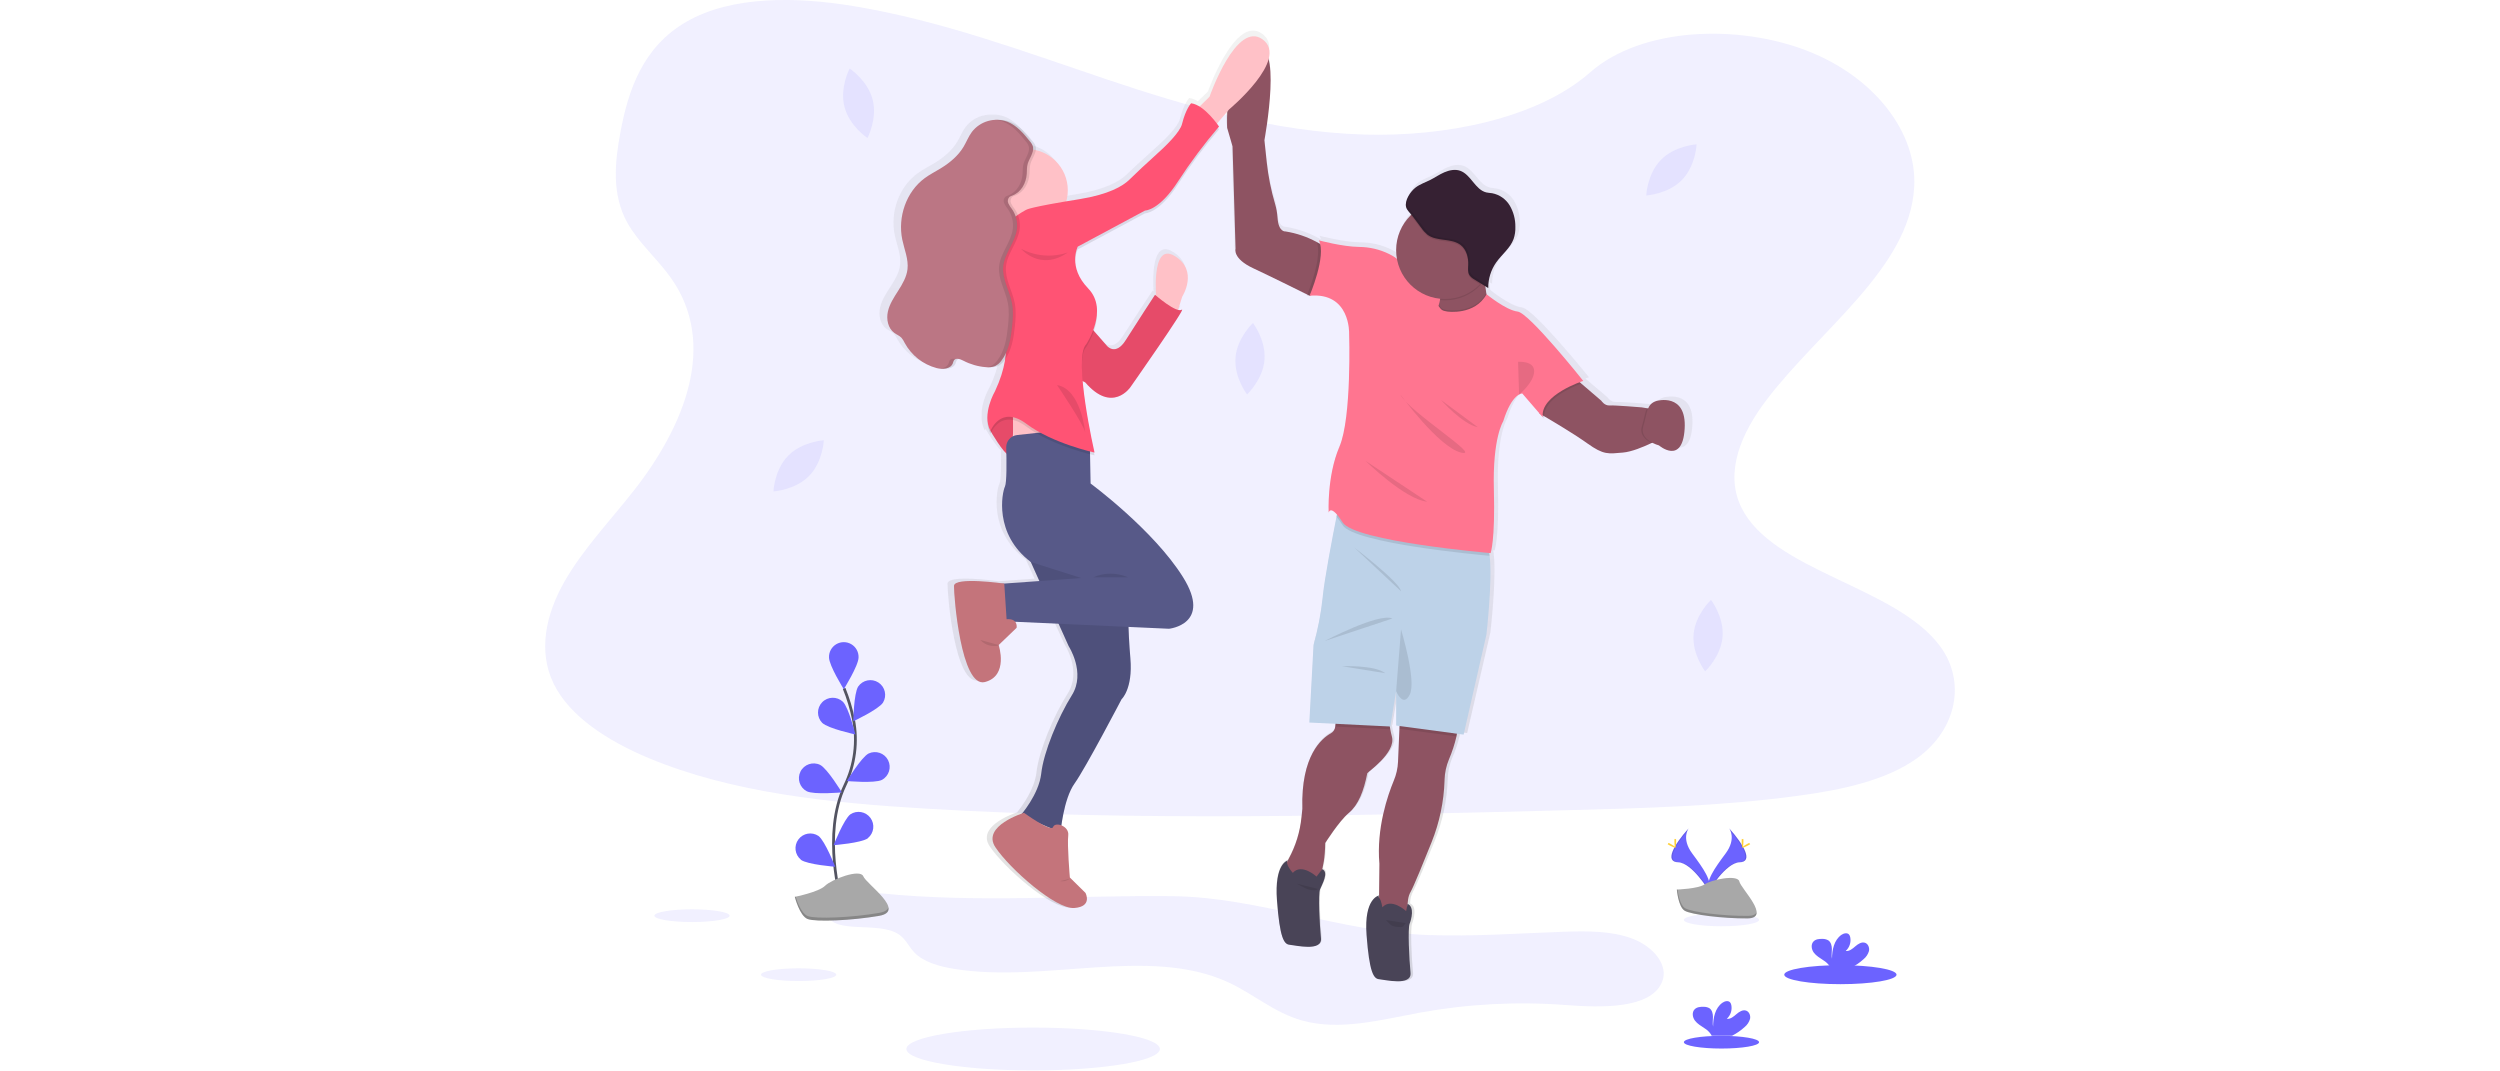
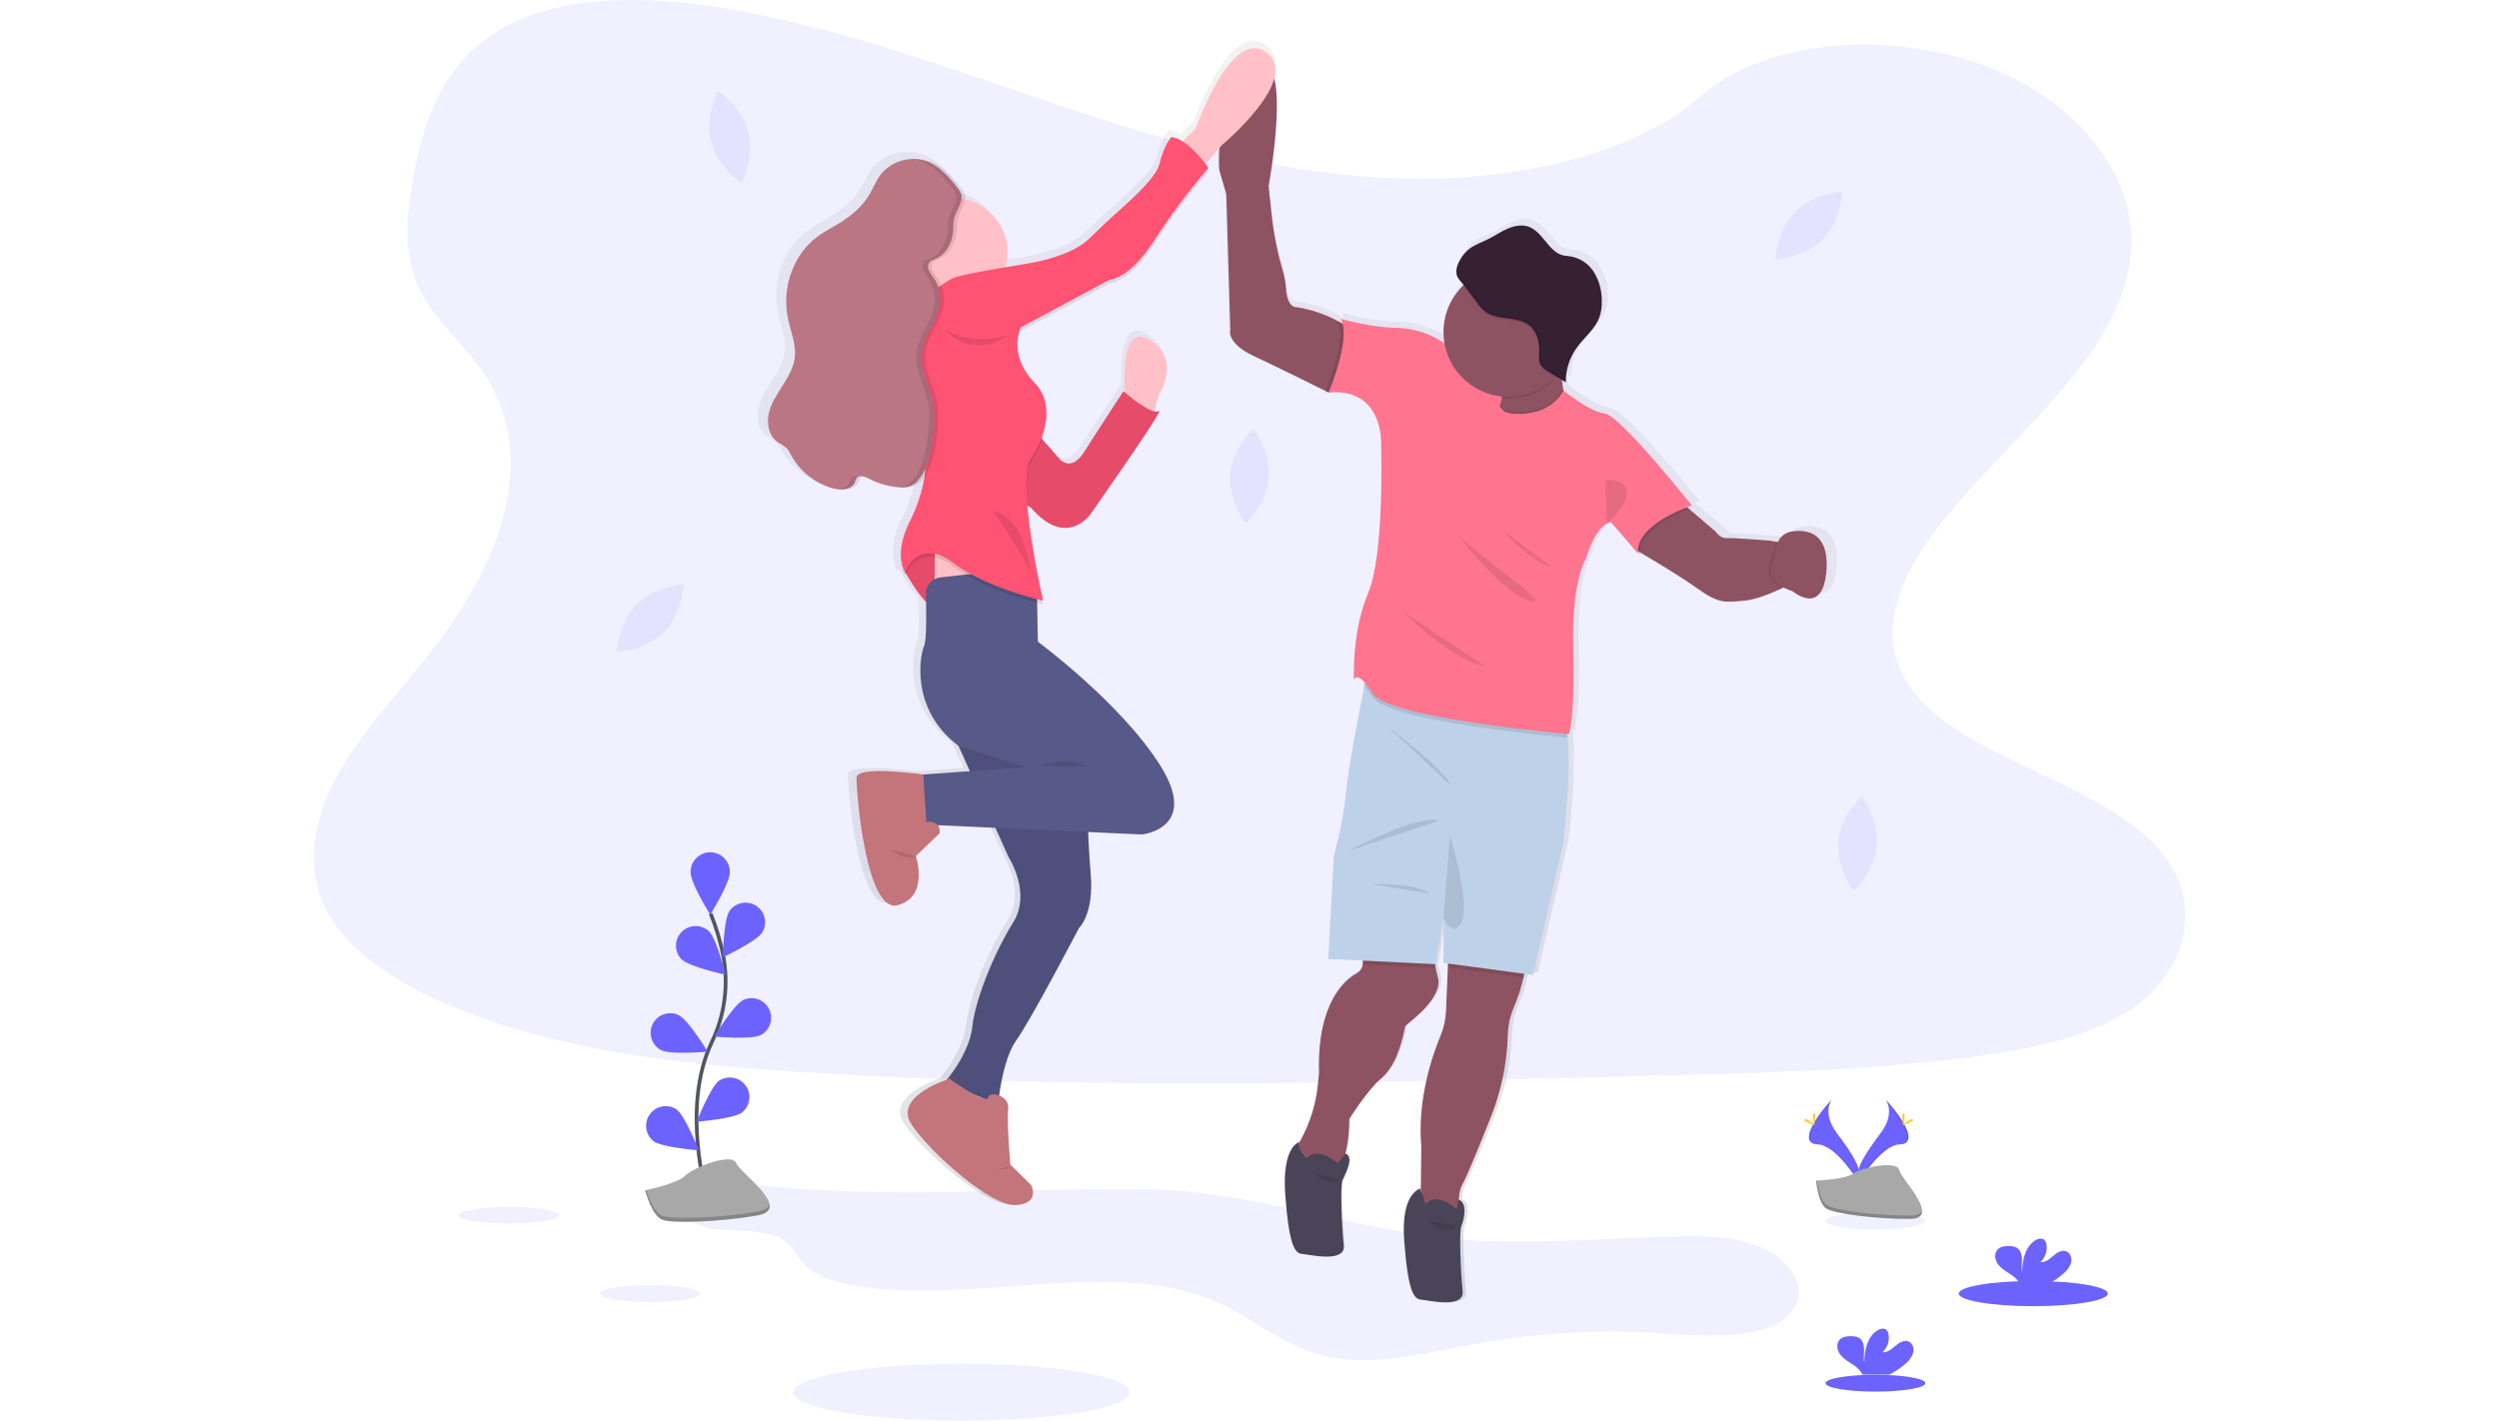
- <svg xmlns="http://www.w3.org/2000/svg" id="dcc22515-6e5c-427c-a472-433a07234f27" data-name="Layer 1" width="809.54" height="346.62" viewBox="0 0 1009.54 766.62">
+ <svg xmlns="http://www.w3.org/2000/svg" id="dcc22515-6e5c-427c-a472-433a07234f27" data-name="Layer 1" width="609.54" height="346.62" viewBox="0 0 1009.54 766.62">
  <defs>
    <linearGradient id="43242edf-68b9-436b-b935-0b4e021271d5" x1="625.8" y1="769.51" x2="625.8" y2="88.59" gradientUnits="userSpaceOnUse">
      <stop offset="0" stop-color="gray" stop-opacity="0.25" />
      <stop offset="0.54" stop-color="gray" stop-opacity="0.12" />
      <stop offset="1" stop-color="gray" stop-opacity="0.1" />
    </linearGradient>
  </defs>
  <path d="M335.05,706.45c-8.5-.86-17.38-1.78-25.43.47s-14.72,8.82-12.33,15.1c5.34,14,36.68,4.25,51.13,13.82,5.16,3.42,7.17,8.8,11.2,13,6.52,6.82,17.73,10,28.55,11.75,65,10.51,139.1-16.54,196.07,9.51,18.45,8.44,33,21.87,53.23,27.5,26.8,7.46,56.15-.51,83.88-5.62a410.28,410.28,0,0,1,104.89-5.5c25.93,2,60.42,2.67,68.72-16.16C900.3,758.21,889,744.73,874,739s-32.56-5.55-49.31-5c-32.33,1.16-64.67,3.5-97,2.36-62.52-2.22-121.58-27-182.46-27.82C474.33,707.68,406.28,713.63,335.05,706.45Z" transform="translate(-95.23 -66.69)" fill="#6c63ff" opacity="0.1" />
  <path d="M269.32,393c-10,10.11-10.61,25.61-10.61,25.61s15.49-.88,25.45-11S294.78,382,294.78,382,279.28,382.91,269.32,393Z" transform="translate(-95.23 -66.69)" fill="#6c63ff" opacity="0.1" />
  <path d="M309.57,143.24c3.53,13.75,16.48,22.3,16.48,22.3s7.23-13.73,3.7-27.48-16.48-22.29-16.48-22.29S306,129.5,309.57,143.24Z" transform="translate(-95.23 -66.69)" fill="#6c63ff" opacity="0.1" />
  <path d="M894.41,181.06c-10,10.11-10.62,25.61-10.62,25.61s15.5-.88,25.46-11,10.61-25.62,10.61-25.62S904.37,171,894.41,181.06Z" transform="translate(-95.23 -66.69)" fill="#6c63ff" opacity="0.1" />
  <path d="M589.62,322.74c-1.16,14.14,8.27,26.46,8.27,26.46s11.33-10.61,12.49-24.76S602.11,298,602.11,298,590.78,308.59,589.62,322.74Z" transform="translate(-95.23 -66.69)" fill="#6c63ff" opacity="0.1" />
  <path d="M917.68,521.05c-1.16,14.14,8.27,26.46,8.27,26.46s11.33-10.61,12.49-24.75-8.27-26.46-8.27-26.46S918.84,506.91,917.68,521.05Z" transform="translate(-95.23 -66.69)" fill="#6c63ff" opacity="0.1" />
  <path d="M681.78,163.07c-64.72-1.95-126.36-20-185.22-39.8S379.4,81.58,316.23,71.1c-40.63-6.74-87.1-7.69-119.83,11.16-31.51,18.13-41.69,49.44-47.16,78.49-4.12,21.85-6.54,44.85,4.74,65.31,7.84,14.21,21.74,26.15,31.36,39.75,33.47,47.35,9.81,105.73-26.45,152-17,21.69-36.75,42.37-49.88,65.46s-19.2,49.53-7.71,73.07c11.38,23.34,38.51,40.87,67.9,53.2,59.69,25,130,32.21,198.61,36.27,151.83,9,304.46,5.1,456.69,1.2,56.34-1.44,112.92-2.9,168.34-10.44,30.78-4.18,62.55-10.82,84.9-26.86,28.36-20.36,35.39-54.83,16.38-80.36-31.88-42.81-120-53.45-142.31-99.4-12.26-25.29.33-53.46,18.16-76.92,38.24-50.32,102.33-94.47,105.7-152,2.32-39.5-28.49-79.06-76.13-97.75-49.93-19.6-119.18-17.13-156,15.3C805.59,151.93,738.93,164.78,681.78,163.07Z" transform="translate(-95.23 -66.69)" fill="#6c63ff" opacity="0.1" />
  <path d="M896.32,351.32a9,9,0,0,0-6.14,5.41l-1-.16-3.73-.6s-19.76-1.63-23.45-1.38-6-3.39-6-3.39l-14.69-12.43-1.14-1c1.59-.6,2.58-.91,2.58-.91s-39.42-49-47.92-49.95-22.55-12.39-22.69-12.5l-.15-.78c-.31-1.65-.54-3.32-.71-5l2.09,1.28h0c0-.58,0-1.16.06-1.74h0a31.64,31.64,0,0,1,5.88-16.8c4.11-5.7,10.19-10.18,12.62-16.75a24.21,24.21,0,0,0,1.29-8.79,29.3,29.3,0,0,0-4.1-15.29,19.1,19.1,0,0,0-12.9-8.9c-1.4-.22-2.83-.25-4.21-.57-8.21-1.93-11.23-12.94-19.21-15.64-3.72-1.26-7.86-.43-11.45,1.13s-6.84,3.8-10.35,5.53-7.49,3-10.68,5.45c-.33.25-.68.55-1,.86h0l-.63.61h0a22.64,22.64,0,0,0-3.41,4.45l-.15.25c-.1.17-.19.35-.28.53s-.15.28-.21.42-.16.32-.23.48l-.21.48-.18.46c-.06.17-.13.34-.18.52s-.1.29-.14.44l-.15.53-.09.43c0,.18-.07.37-.1.55s0,.27,0,.4,0,.38,0,.57,0,.25,0,.37,0,.4,0,.61,0,.2,0,.3a6.09,6.09,0,0,0,.18.87v0c.54,1.84,2.4,3.72,3.82,5.36-.16.15-.32.29-.48.45a34.86,34.86,0,0,0-10.67,25.11,34.4,34.4,0,0,0,.57,6.21,33.32,33.32,0,0,0-5.83-3.53,50.89,50.89,0,0,0-21.69-5c-12.25-.14-29.46-4.74-29.46-4.74a11.7,11.7,0,0,1,1,2.65c-.75-.43-1.56-.89-2.45-1.37a71.82,71.82,0,0,0-23-7.7s-5.1.71-5.78-10a45.41,45.41,0,0,0-1.8-9.87,168.22,168.22,0,0,1-6.06-30L610,163.52s7.7-41,3.07-58.48c1.49-5.48.65-10.5-4.26-14.11-19.37-14.26-38.91,41.24-38.91,41.24l-7.26,7.05a15.58,15.58,0,0,0-6.16-2.35s-3.91,4-6.63,14.92c-1.44,5.79-11.28,15.46-20.18,23.25-6.32,5.53-12.42,11.28-18.51,17.05-4.5,4.28-14.53,10.4-36.41,13.86-3.43.54-6.55,1.05-9.4,1.52a29.33,29.33,0,0,0,1.1-7.94,29.78,29.78,0,0,0-23.36-28.93,7.46,7.46,0,0,0,0-2.11,8.74,8.74,0,0,0-2.21-4c-4.61-5.7-9.61-11.56-16.47-14.26a21.45,21.45,0,0,0-8.89-1.43h-1.52c-.31,0-.61,0-.92,0h0a22.78,22.78,0,0,0-16.66,8.68c-2.46,3.29-3.94,7.19-6.06,10.7-3.94,6.5-10,11.51-16.57,15.47-3.95,2.39-8.1,4.45-11.83,7.16-13.53,9.83-19.77,28-16.37,44.24,1.5,7.13,4.67,14.15,3.82,21.38-.67,5.61-3.69,10.65-6.77,15.41s-6.34,9.6-7.56,15.11.06,12,4.68,15.34c1.7,1.22,3.76,2,5.21,3.48a16.7,16.7,0,0,1,2.4,3.76,37.42,37.42,0,0,0,23.27,18.08,17,17,0,0,0,4.76.52h.17l.31,0c3.67.23,7.43-.75,8.66-4a9.08,9.08,0,0,1,.83-2.12,2.49,2.49,0,0,1,1.45-1,13.32,13.32,0,0,1,3.39,1.28A43.12,43.12,0,0,0,406.69,327a23.2,23.2,0,0,0,2.89.05,12.78,12.78,0,0,0,5.89-.84,12.62,12.62,0,0,0,4.53-3.88c.26-.33.5-.68.75-1a82.71,82.71,0,0,1-7.38,23s-6,10-5.57,20.08a20.17,20.17,0,0,0,2.25,10.6s.17-.44.52-1.13c1.72,2.88,7.36,12.09,11.06,15.32.18,9.51.14,21.42-1.05,23.87-2,4.19-8.32,34,18.86,54.33l6.27,13.73-25.81,1.83c-2.61-.36-36.36-4.9-36.53,1.71-.17,6.87,5.1,73.77,22.6,69.24,16.31-4.22,10.93-23.73,10.12-26.35l.58-.16-.64-.18,13.05-12.37a5.78,5.78,0,0,0-1-4.29l.13-.07,31.52,1.41L467.14,528s12.57,19.12,2.38,35.21-20.73,41.25-22.43,56.51c-1.39,12.48-10.63,24.74-13.94,28.78-5.91,2-28.58,10.9-19.53,24.37,10.36,15.42,44,44.77,57.6,43.76s8.15-10.9,8.15-10.9L468,694.71s-2-23.48-1.19-30.35c.44-3.57-2.19-6.14-5-7.23,1.07-7.65,3.78-22.15,9.6-30.16,8.15-11.24,34.32-60.7,34.32-60.7s8.32-7.38,6.45-29.34c-.75-8.86-1.17-16.64-1.41-22.79l29.62,1.33s31.77-3.19,10.19-37.23-67.45-67.4-67.45-67.4l-.41-21.07c2.08.52,3.3.78,3.3.78s-.18-.76-.48-2.12l.48.11s-6.63-28.69-8.67-51.5l1.87.86c19.71,22.81,33,3.53,33,3.53s41.63-58.52,37.55-55.84a3.54,3.54,0,0,1-2.74.17l3-9.56s12.29-18.78-5.55-29.34c-14.56-8.62-14.18,18.4-13.55,28.61l-.72-.61s-13.93,21-21.41,32.7-13.76,4-13.76,4l-9.45-10.65a37.41,37.41,0,0,0,2.25-13.32,22.63,22.63,0,0,0-6.39-17.28c-7.21-7.35-9.32-14.47-9.54-19.95a21.12,21.12,0,0,1,1.89-8.22l49.11-26s10.36.16,24.29-21.3a368.42,368.42,0,0,1,29.74-39.23s-.29-.42-.79-1.11c.5-.59.79-.91.79-.91s-.57-.83-1.54-2.11l7.57-8.73a112,112,0,0,0-.09,11.85l3.92,13.25,2.2,73.77s-2.38,7,12.92,14.09c12.94,6,33.44,16,39.42,18.95-.22.54-.35.83-.35.83l1.78-.12.26.12h0c29.89-2.68,28.87,27.16,28.87,27.16s2,60.7-7.13,81.83-7.82,47.28-7.82,47.28.91-4.46,6,1.37c-.1.51-.21,1.06-.33,1.63-2.92,14.63-9,45.75-10.13,58.37a204.52,204.52,0,0,1-6.63,34l-3,55.83,19.11.93-.21,2a6.28,6.28,0,0,1-3.24,4.87c-6.54,3.55-22,16-20.76,54.42l-.66,6.18a77.64,77.64,0,0,1-9.33,29.81c-.44.78-.83,1.53-1.16,2.25a1.84,1.84,0,0,1,.52-1.07s-9.93,2.06-7.89,28.89,5.1,31.52,9.18,31.85,24,5.2,22.93-4.69-2-31.86-.68-35.21,6.74-12.39,1.6-14.57h0a76.64,76.64,0,0,0,2.15-18.8s10-15.76,17.15-21.63,11-15.84,13.59-28.67c.18-.84,21.07-14.76,18-26.32-.54-2-.93-3.77-1.23-5.37-.13-.71-.24-1.38-.34-2l.37,0,4.25-25.49v24.82l2.52.33-.09,2-1.07,23.8a39.18,39.18,0,0,1-3,13.48c-4.5,10.65-12.8,34.36-10.54,60l-.24,22.86c-.72.14-11.1,2.59-9.13,28.5,2,26.82,5.09,31.52,9.17,31.85s24,5.2,22.94-4.69-2-31.86-.68-35.21,3.7-12.21-1.44-14.39a19.16,19.16,0,0,1,2.14-8.63c2.24-3.81,9.72-21.92,15.35-35.85a128.31,128.31,0,0,0,9.45-44.33c0-.17,0-.34,0-.51a41.56,41.56,0,0,1,3.25-14.93,96.28,96.28,0,0,0,5.44-16.41c.14-.67.25-1.32.35-2l4.88.65,16.66-72.1s4.56-39.08,2.33-56.73c-.09-.73-.19-1.4-.31-2.05l1,.09s3.4-8.71,2.38-45.94,6.8-49,6.8-49c4.22-13.38,8.88-17.86,11.6-19.36h0a4.91,4.91,0,0,1,2.33-.76l12.61,14.43h0l2.32,2.66a.86.86,0,0,0,0-.16l1,1.17a10.78,10.78,0,0,1-.08-1.79c6.73,3.91,22.28,13.05,31.56,19.61,12.1,8.55,15.42,7.55,26,6.66,6.42-.53,15.1-4.13,20.92-6.87l.53-.25a25.54,25.54,0,0,0,4.92,2s17.08,14.47,18.73-11.94S896.32,351.32,896.32,351.32Zm-443,307.56a24.7,24.7,0,0,1-5-2.11ZM426.58,373l.06,3.75-.26.12C426.46,375.55,426.52,374.25,426.58,373ZM693.72,707.72l0,1.46A1.07,1.07,0,0,1,693.72,707.72Z" transform="translate(-95.23 -66.69)" fill="url(#43242edf-68b9-436b-b935-0b4e021271d5)" />
  <rect x="624.01" y="201.63" width="29" height="30.5" fill="#ff7590" />
  <path d="M684,620.49c-2.55,12.75-6.33,22.66-13.33,28.5s-16.83,21.5-16.83,21.5c-.17,20.83-5.67,27.16-5.67,27.16l-5.67,1.5h-14s-2.5-7-3-11.16c-.17-1.39.82-3.72,2.2-6.22a77.92,77.92,0,0,0,9.15-29.63l.65-6.15c-1.18-38.17,14-50.56,20.37-54.09a6.24,6.24,0,0,0,3.17-4.84h0l1.13-10.91L699.83,578s-.8,3.32.63,11c.29,1.59.68,3.36,1.2,5.33C704.66,605.82,684.16,619.65,684,620.49Z" transform="translate(-95.23 -66.69)" fill="#8e5362" />
  <path d="M747.86,594.13a97.09,97.09,0,0,1-5.33,16.31,41.88,41.88,0,0,0-3.2,14.84c0,.17,0,.34,0,.51a129.17,129.17,0,0,1-9.27,44.06c-5.53,13.84-12.86,31.85-15.06,35.64-3.66,6.33-1.5,17-1.5,17l-21.2-1.5.37-35.67c-2.21-25.47,5.93-49,10.34-59.63a39.08,39.08,0,0,0,3-13.39l1-23.66.31-7s37.48-5.33,40.64,3.17C748.83,587.06,748.62,590.41,747.86,594.13Z" transform="translate(-95.23 -66.69)" fill="#8e5362" />
  <path d="M700.46,589,661,587.06l1.13-10.91L699.83,578S699,581.31,700.46,589Z" transform="translate(-95.23 -66.69)" opacity="0.1" />
  <path d="M747.86,594.13,707,588.64l.31-7s37.48-5.33,40.64,3.17C748.83,587.06,748.62,590.41,747.86,594.13Z" transform="translate(-95.23 -66.69)" opacity="0.1" />
  <path d="M769.33,521.15,753,592.82l-48.33-6.5V561.65L700.49,587l-58-2.84,3-55.5a205.85,205.85,0,0,0,6.5-33.83c1.13-12.54,7.07-43.47,9.94-58,1-4.79,1.56-7.81,1.56-7.81s99.34,20.66,105.84,28.16c1.11,1.28,1.84,4,2.29,7.61C773.8,482.31,769.33,521.15,769.33,521.15Z" transform="translate(-95.23 -66.69)" fill="#bdd2e8" />
  <path d="M653.33,525.82s39.1-20.5,48.63-16.17Z" transform="translate(-95.23 -66.69)" opacity="0.1" />
  <path d="M674.66,458.82s32.5,24.67,33.5,31.33Z" transform="translate(-95.23 -66.69)" opacity="0.1" />
  <path d="M665.83,543.82s23.5-1,31,5Z" transform="translate(-95.23 -66.69)" opacity="0.1" />
  <path d="M708.16,517.44S719.33,554,714.49,564s-9.83-2.34-9.83-2.34Z" transform="translate(-95.23 -66.69)" opacity="0.1" />
  <path d="M692.47,708s-11,1.67-9,28.33,5,31.34,9,31.67,23.5,5.17,22.5-4.67-2-31.66-.67-35,3.63-12.13-1.41-14.3l-1.09,5.14s-10.67-9.84-17-2.67a27.7,27.7,0,0,0-1.31-5.13C692.86,709.81,691.48,709,692.47,708Z" transform="translate(-95.23 -66.69)" fill="#494457" />
  <path d="M893.78,380.82s-2.52,1.41-6.22,3.17c-5.71,2.72-14.22,6.3-20.52,6.83-10.38.88-13.63,1.88-25.5-6.62-9.11-6.52-24.36-15.61-31-19.49L807.65,363l-.29-.17,0-.12,5.51-15.14,19.5-10.37,4.84,4.15,14.41,12.35s2.25,3.62,5.88,3.37,23,1.37,23,1.37l3.66.6,7.71,1.28Z" transform="translate(-95.23 -66.69)" fill="#8e5362" />
  <path d="M893.78,380.82s-2.52,1.41-6.22,3.17c-3.91-2-8.77-5.75-6.9-11.92,1.69-5.55,2.15-9.88,3.54-13l7.71,1.28Z" transform="translate(-95.23 -66.69)" opacity="0.1" />
  <path d="M891.16,353.82s21.75-6.25,20.13,20-18.38,11.88-18.38,11.88-14.25-3.75-11.25-13.63S883.79,356.2,891.16,353.82Z" transform="translate(-95.23 -66.69)" fill="#8e5362" />
  <path d="M665.66,268.82,643,278.34l-.35.15-.25-.12-1.41-.71c-5.86-2.92-26-12.91-38.67-18.84-15-7-12.67-14-12.67-14l-2.16-73.33-3.84-13.17s-2.71-44.64,19-55.83,7.67,64.66,7.67,64.66L612,182.91a168.78,168.78,0,0,0,5.95,29.77,46.24,46.24,0,0,1,1.76,9.81c.67,10.66,5.67,9.95,5.67,9.95a69.61,69.61,0,0,1,22.54,7.66,56.38,56.38,0,0,1,7.46,4.72Z" transform="translate(-95.23 -66.69)" fill="#8e5362" />
  <path d="M746.33,303.82l-19.34-2s5.7-8.48,8.21-16.73a28.42,28.42,0,0,0,.85-3.45c.58-3.27.43-6.3-1.06-8.49-5.66-8.33,33.67-20,33.67-20a96.07,96.07,0,0,0-.43,13.88,70.23,70.23,0,0,0,1,9.61c1.19,6.47,3.56,12.56,8.08,15.68C789.66,300.82,746.33,303.82,746.33,303.82Z" transform="translate(-95.23 -66.69)" fill="#8e5362" />
  <path d="M746.33,303.82l-19.34-2s5.7-8.48,8.21-16.73c2.23,3.17,3,3.1,6.13,3.73,0,0,19.52,2.89,27.92-12.18,1.19,6.47,3.56,12.56,8.08,15.68C789.66,300.82,746.33,303.82,746.33,303.82Z" transform="translate(-95.23 -66.69)" opacity="0.1" />
  <path d="M810.58,364.71a10.71,10.71,0,0,0,.08,1.78l-3-3.49-.25-.29,5.51-15.14,19.5-10.37,4.84,4.15C830.33,344,810.89,352.41,810.58,364.71Z" transform="translate(-95.23 -66.69)" opacity="0.1" />
  <path d="M665.66,268.82,643,278.34l-.6,0-1.75.12s.13-.29.34-.83c1.89-4.59,10.66-27,6.87-37.56a56.38,56.38,0,0,1,7.46,4.72Z" transform="translate(-95.23 -66.69)" opacity="0.1" />
  <path d="M771.62,464.76c-8.82-.79-97.06-8.95-105.29-21.94a45.64,45.64,0,0,0-4.4-6c1-4.79,1.56-7.81,1.56-7.81s99.34,20.66,105.84,28.16C770.44,458.43,771.17,461.14,771.62,464.76Z" transform="translate(-95.23 -66.69)" opacity="0.1" />
  <path d="M741.33,289.82s19.73,2.92,28.07-12.41c0,0,13.93,11.44,22.26,12.42s47,49.66,47,49.66-31,10-29,26l-14.67-17s-7.33-.34-13.66,20c0,0-7.67,11.66-6.67,48.66s-2.33,45.67-2.33,45.67-97.34-8.33-106-22-10-7-10-7-1.34-26,7.66-47,7-81.33,7-81.33,1-29.67-28.33-27c0,0,12.33-28.67,6.67-39.67,0,0,16.87,4.58,28.89,4.72a49.42,49.42,0,0,1,21.28,5c3.61,1.77,6.94,4,8.83,6.66,5.66,8,15,4.34,15,4.34a151.41,151.41,0,0,0,8.7,21.33c.39.73.78,1.45,1.18,2.14.58,1,1.18,2,1.78,2.82C737.39,289.26,738.07,289.17,741.33,289.82Z" transform="translate(-95.23 -66.69)" fill="#ff7590" />
  <path d="M768.23,267a34.24,34.24,0,0,1-3.54,4.25,34.89,34.89,0,0,1-25,10.54,35.91,35.91,0,0,1-3.61-.18c.58-3.27.43-6.3-1.06-8.49-5.66-8.33,33.67-20,33.67-20A96.07,96.07,0,0,0,768.23,267Z" transform="translate(-95.23 -66.69)" opacity="0.1" />
  <path d="M774.66,245.82a35,35,0,1,1-35-35A34.87,34.87,0,0,1,774.66,245.82Z" transform="translate(-95.23 -66.69)" fill="#8e5362" />
  <path d="M792,325.82l.72,23.42s10.45-8.42,10.78-16.42S792,325.82,792,325.82Z" transform="translate(-95.23 -66.69)" opacity="0.1" />
  <path d="M707.66,349.24s27.5,37.75,43.5,41.58S713.66,361.48,707.66,349.24Z" transform="translate(-95.23 -66.69)" opacity="0.1" />
  <path d="M736.83,353.17s15.33,17.32,26.33,19.48Z" transform="translate(-95.23 -66.69)" opacity="0.1" />
  <path d="M682.83,396.82s28,27.5,44,29.17Z" transform="translate(-95.23 -66.69)" opacity="0.1" />
  <path d="M774.66,245.82a34.87,34.87,0,0,1-10,24.46l-3.84-2.39a10.62,10.62,0,0,1-3.74-3.25c-1.27-2.12-.9-4.78-.8-7.25.21-5.23-1.23-10.89-5.32-14.16-6.63-5.31-17.26-2.37-24-7.58a23.66,23.66,0,0,1-4.25-4.73l-6.32-8.47c-.38-.5-.84-1-1.33-1.59a35,35,0,0,1,59.54,25Z" transform="translate(-95.23 -66.69)" opacity="0.1" />
  <path d="M718.57,201c3.13-2.39,6.95-3.65,10.47-5.41s6.63-4,10.15-5.5,7.59-2.38,11.24-1.13c7.83,2.69,10.79,13.63,18.84,15.55,1.36.32,2.76.35,4.13.56a18.8,18.8,0,0,1,12.65,8.85,29.46,29.46,0,0,1,4,15.21,24.37,24.37,0,0,1-1.27,8.73c-2.38,6.53-8.35,11-12.38,16.65A31.66,31.66,0,0,0,770.61,273l-9.76-6.07a10.52,10.52,0,0,1-3.74-3.25c-1.27-2.12-.9-4.78-.8-7.25.21-5.23-1.23-10.89-5.31-14.16-6.64-5.31-17.27-2.37-24-7.58a23.66,23.66,0,0,1-4.25-4.73l-6.32-8.47c-1.37-1.84-4-4.13-4.6-6.37C710.5,210.3,715.05,203.71,718.57,201Z" transform="translate(-95.23 -66.69)" fill="#362133" />
  <path d="M761.94,265.8a10.52,10.52,0,0,1-3.74-3.25c-1.27-2.12-.9-4.78-.8-7.25.21-5.23-1.23-10.89-5.32-14.16-6.63-5.31-17.26-2.37-24-7.58a23.66,23.66,0,0,1-4.25-4.73l-6.32-8.47c-1.38-1.84-4-4.13-4.6-6.37-1.09-3.86,1.67-8.89,4.62-12.11-3.31,3.06-6.94,8.87-5.71,13.2.64,2.24,3.23,4.53,4.6,6.37l6.32,8.47a23.66,23.66,0,0,0,4.25,4.73c6.71,5.21,17.34,2.27,24,7.58,4.08,3.27,5.52,8.93,5.31,14.16-.1,2.47-.47,5.13.8,7.25a10.52,10.52,0,0,0,3.74,3.25l9.76,6.07c0-.58,0-1.16.06-1.73Z" transform="translate(-95.23 -66.69)" opacity="0.1" />
  <path d="M627.07,682.94s-9.74,2-7.74,28.71,5,31.34,9,31.67,23.5,5.17,22.5-4.67-2-31.66-.67-35,6.61-12.31,1.57-14.48l-4.07,5.32s-10.67-9.84-17-2.67C630.66,691.82,624.74,685.27,627.07,682.94Z" transform="translate(-95.23 -66.69)" fill="#494457" />
  <path d="M633.23,699.5c2.11,1,4.08,2.22,6.18,3.22a13.87,13.87,0,0,0,6.71,1.58,4.68,4.68,0,0,0,2.74-.95" transform="translate(-95.23 -66.69)" opacity="0.1" />
  <path d="M697.33,725.62c1.25,1.15,2.22,2.62,3.63,3.57,2,1.34,4.56,1.42,7,1.45a2.84,2.84,0,0,0,1.2-.15,2.92,2.92,0,0,0,1.07-1l1.31-1.69" transform="translate(-95.23 -66.69)" opacity="0.1" />
  <path d="M533,282.15s-4.5-42.66,13-32.16,5.45,29.16,5.45,29.16l-4.11,13.17Z" transform="translate(-95.23 -66.69)" fill="#ffc1c7" />
  <path d="M561,145.82,571,136s19.17-55.17,38.17-41-24.08,50-24.08,50l-11.42,13.33Z" transform="translate(-95.23 -66.69)" fill="#ffc1c7" />
  <path d="M414.66,364l-.5,11.33s9.17,16,13,17.17,3.5-33.84,3.5-33.84Z" transform="translate(-95.23 -66.69)" fill="#ff5374" />
  <path d="M414.66,364l-.5,11.33s9.17,16,13,17.17,3.5-33.84,3.5-33.84Z" transform="translate(-95.23 -66.69)" opacity="0.1" />
  <polygon points="334.76 284.87 335.44 326.63 381.93 326.63 378.43 302.3 334.76 284.87" fill="#ffc1c7" />
  <path d="M440.83,455.82,443,469.15l27.17,60.34s12.33,19,2.33,35-20.33,41-22,56.16-14.83,30-14.83,30l28.67,12.17s2-23.83,10-35S508,567.49,508,567.49s8.17-7.34,6.34-29.17-1.67-37.17-1.67-37.17l-2.83-34.83Z" transform="translate(-95.23 -66.69)" fill="#575988" />
  <path d="M440.83,455.82,443,469.15l27.17,60.34s12.33,19,2.33,35-20.33,41-22,56.16-14.83,30-14.83,30l28.67,12.17s2-23.83,10-35S508,567.49,508,567.49s8.17-7.34,6.34-29.17-1.67-37.17-1.67-37.17l-2.83-34.83Z" transform="translate(-95.23 -66.69)" opacity="0.1" />
  <path d="M438.16,648.82s-30.67,9.33-20.5,24.67,43.17,44.5,56.5,43.5,8-10.84,8-10.84l-11.17-11s-2-23.33-1.16-30.16-9.5-10-10.84-6S438.16,648.82,438.16,648.82Z" transform="translate(-95.23 -66.69)" fill="#c4747b" />
  <path d="M457.49,375.58l-24.31,2.69a8.72,8.72,0,0,0-7.76,8.89c.26,9.72.43,25.18-.93,28-2,4.17-8.16,33.84,18.5,54l36.17,11.5-58,4.17L423,517l9-5,110,5s31.17-3.17,10-37-66.16-67-66.16-67l-.5-26.34L482,379Z" transform="translate(-95.23 -66.69)" fill="#575988" />
  <path d="M487.66,480.15a31.24,31.24,0,0,1,25,0Z" transform="translate(-95.23 -66.69)" opacity="0.1" />
  <path d="M424,484.65s-35.83-5.16-36,1.67,5,73.33,22.17,68.83,9.83-26.5,9.83-26.5l12.84-12.33s1.33-6.83-7.17-6.17Z" transform="translate(-95.23 -66.69)" fill="#c4747b" />
  <path d="M483.33,298.15l14.16,16.17s6.17,7.67,13.5-4,21-32.5,21-32.5,15.17,13.33,19.17,10.67S514.33,344,514.33,344s-13,19.16-32.34-3.5l-5.66-2.67Z" transform="translate(-95.23 -66.69)" fill="#ff5374" />
  <path d="M483.33,298.15l14.16,16.17s6.17,7.67,13.5-4,21-32.5,21-32.5,15.17,13.33,19.17,10.67S514.33,344,514.33,344s-13,19.16-32.34-3.5l-5.66-2.67Z" transform="translate(-95.23 -66.69)" opacity="0.1" />
  <circle cx="344.78" cy="136.25" r="29.5" fill="#ffc1c7" />
  <path d="M440,218.82s-25.35,12-22.35,33,3.5,47.5,3.5,47.5,11.51,17-3.75,49.5c0,0-9.75,16.5-3.25,28.5,0,0,7.21-19,25.85-5s48.65,20.5,48.65,20.5-15.5-68-6-77.5c0,0,16.5-24.5,1.5-40s-7.5-30-7.5-30l48.17-25.83s10.16.16,23.83-21.17a367.33,367.33,0,0,1,29.17-39s-10.34-15.5-20-16.67c0,0-3.84,4-6.5,14.84-1.42,5.75-11.07,15.36-19.8,23.11-6.2,5.5-12.18,11.21-18.15,17-4.42,4.25-14.26,10.33-35.72,13.77C442.33,217,440,218.82,440,218.82Z" transform="translate(-95.23 -66.69)" opacity="0.1" />
  <path d="M440,216.82s-25.35,12-22.35,33,3.5,47.5,3.5,47.5,11.51,17-3.75,49.5c0,0-9.75,16.5-3.25,28.5,0,0,7.21-19,25.85-5s48.65,20.5,48.65,20.5-15.5-68-6-77.5c0,0,16.5-24.5,1.5-40s-7.5-30-7.5-30l48.17-25.83s10.16.16,23.83-21.17a367.33,367.33,0,0,1,29.17-39s-10.34-15.5-20-16.67c0,0-3.84,4-6.5,14.84-1.42,5.75-11.07,15.36-19.8,23.11-6.2,5.5-12.18,11.21-18.15,17-4.42,4.25-14.26,10.33-35.72,13.77C442.33,215,440,216.82,440,216.82Z" transform="translate(-95.23 -66.69)" fill="#ff5374" />
  <path d="M461.83,342.49s19.66,29,20.16,34C482,376.49,479,345.32,461.83,342.49Z" transform="translate(-95.23 -66.69)" opacity="0.1" />
  <path d="M436,244.82s13.71,16.5,33.52,2.67A42.49,42.49,0,0,1,436,244.82Z" transform="translate(-95.23 -66.69)" opacity="0.1" />
  <path d="M446.63,172.09a8.85,8.85,0,0,0-2.16-4c-4.52-5.67-9.43-11.49-16.16-14.18a22.34,22.34,0,0,0-25.49,7.26c-2.42,3.26-3.86,7.14-5.95,10.63-3.86,6.46-9.83,11.44-16.25,15.38-3.87,2.37-7.95,4.42-11.6,7.11-13.27,9.77-19.4,27.83-16.06,44,1.47,7.08,4.58,14.06,3.74,21.25-.65,5.58-3.62,10.58-6.63,15.32s-6.22,9.54-7.42,15,.06,11.93,4.59,15.24c1.67,1.22,3.68,2,5.11,3.46a16.61,16.61,0,0,1,2.35,3.74,36.77,36.77,0,0,0,22.83,18c4.3,1.13,10.07.72,11.64-3.44a9,9,0,0,1,.81-2.11c1.42-2,4.55-.88,6.75.27a41.79,41.79,0,0,0,16.13,4.63,13.45,13.45,0,0,0,6.61-.79,12.21,12.21,0,0,0,4.45-3.85c5.26-6.85,6.77-15.8,7.67-24.39.59-5.59,1-11.28-.07-16.8-1.7-8.86-7.09-17.14-6.29-26.12.85-9.6,8.64-17.45,9.83-27a20.59,20.59,0,0,0-3.51-14.19,20.29,20.29,0,0,1-2.67-4.18,4.15,4.15,0,0,1,.8-4.59,7,7,0,0,1,2.08-1c6.43-2.47,9.86-8.91,10.32-15.5.18-2.5,0-4.8.69-7.24C443.87,180.23,447.2,176.11,446.63,172.09Z" transform="translate(-95.23 -66.69)" opacity="0.1" />
  <path d="M444.63,172.09a8.85,8.85,0,0,0-2.16-4c-4.52-5.67-9.43-11.49-16.16-14.18a22.34,22.34,0,0,0-25.49,7.26c-2.42,3.26-3.86,7.14-5.95,10.63-3.86,6.46-9.83,11.44-16.25,15.38-3.87,2.37-7.95,4.42-11.6,7.11-13.27,9.77-19.4,27.83-16.06,44,1.47,7.08,4.58,14.06,3.74,21.25-.65,5.58-3.62,10.58-6.63,15.32s-6.22,9.54-7.42,15,.06,11.93,4.59,15.24c1.67,1.22,3.68,2,5.11,3.46a16.61,16.61,0,0,1,2.35,3.74,36.77,36.77,0,0,0,22.83,18c4.3,1.13,10.07.72,11.64-3.44a9,9,0,0,1,.81-2.11c1.42-2,4.55-.88,6.75.27a41.79,41.79,0,0,0,16.13,4.63,13.45,13.45,0,0,0,6.61-.79,12.21,12.21,0,0,0,4.45-3.85c5.26-6.85,6.77-15.8,7.67-24.39.59-5.59,1-11.28-.07-16.8-1.7-8.86-7.09-17.14-6.29-26.12.85-9.6,8.64-17.45,9.83-27a20.59,20.59,0,0,0-3.51-14.19,20.29,20.29,0,0,1-2.67-4.18,4.15,4.15,0,0,1,.8-4.59,7,7,0,0,1,2.08-1c6.43-2.47,9.86-8.91,10.32-15.5.18-2.5,0-4.8.69-7.24C441.87,180.23,445.2,176.11,444.63,172.09Z" transform="translate(-95.23 -66.69)" fill="#bb7684" />
  <g opacity="0.1">
    <path d="M385,324.7a9.43,9.43,0,0,0-.82,2.11c-.93,2.48-3.36,3.62-6.07,3.9,3.77.38,7.8-.53,9.07-3.9a9.43,9.43,0,0,1,.82-2.11,2.5,2.5,0,0,1,1-.85C387.48,323.41,385.92,323.43,385,324.7Z" transform="translate(-95.23 -66.69)" />
    <path d="M444.68,172.08a8.63,8.63,0,0,0-2.16-4c-4.52-5.67-9.43-11.49-16.16-14.18a21,21,0,0,0-9.2-1.38,20.42,20.42,0,0,1,6.2,1.38c6.73,2.69,11.64,8.51,16.16,14.18a8.63,8.63,0,0,1,2.16,4c.57,4-2.75,8.15-3.85,11.85-.73,2.44-.52,4.73-.69,7.24-.47,6.58-3.89,13-10.33,15.5a7,7,0,0,0-2.08,1,4.15,4.15,0,0,0-.79,4.6,20.24,20.24,0,0,0,2.66,4.18,20.57,20.57,0,0,1,3.52,14.18c-1.2,9.57-9,17.41-9.84,27-.8,9,4.6,17.26,6.29,26.11,1.06,5.52.66,11.21.07,16.8-.9,8.59-2.4,17.55-7.67,24.39a12.17,12.17,0,0,1-4.44,3.85,9.94,9.94,0,0,1-3.27.81,12.93,12.93,0,0,0,6.27-.81A12.17,12.17,0,0,0,422,325c5.27-6.84,6.77-15.8,7.67-24.39.59-5.59,1-11.28-.07-16.8-1.69-8.85-7.09-17.14-6.29-26.11.86-9.61,8.64-17.45,9.84-27a20.57,20.57,0,0,0-3.52-14.18,20.24,20.24,0,0,1-2.66-4.18,4.15,4.15,0,0,1,.79-4.6,7,7,0,0,1,2.08-1c6.44-2.48,9.86-8.92,10.33-15.5.17-2.51,0-4.8.69-7.24C441.93,180.23,445.25,176.11,444.68,172.08Z" transform="translate(-95.23 -66.69)" />
  </g>
  <path d="M406.82,525a13.51,13.51,0,0,0,13.83,3.82" transform="translate(-95.23 -66.69)" opacity="0.1" />
  <path d="M470.9,696a8.49,8.49,0,0,1-6.9,1.74" transform="translate(-95.23 -66.69)" opacity="0.1" />
  <ellipse cx="105.15" cy="655.8" rx="26.93" ry="4.55" fill="#6c63ff" opacity="0.1" />
  <ellipse cx="842.43" cy="746.4" rx="26.93" ry="4.55" fill="#6c63ff" />
  <ellipse cx="842.43" cy="658.82" rx="26.93" ry="4.55" fill="#6c63ff" opacity="0.1" />
  <ellipse cx="181.51" cy="698.05" rx="26.93" ry="4.55" fill="#6c63ff" opacity="0.1" />
  <ellipse cx="927.6" cy="698.05" rx="40.21" ry="6.8" fill="#6c63ff" />
  <ellipse cx="349.46" cy="751.28" rx="90.76" ry="15.34" fill="#6c63ff" opacity="0.1" />
  <path d="M1039.45,753.62a11.73,11.73,0,0,0,3.84-5.79c.49-2.3-.49-5.05-2.68-5.89-2.46-.94-5.09.76-7.08,2.49s-4.28,3.68-6.89,3.32a10.47,10.47,0,0,0,3.24-9.81,4.11,4.11,0,0,0-.9-2c-1.37-1.46-3.84-.83-5.48.32-5.2,3.66-6.65,10.72-6.68,17.08-.52-2.29-.08-4.68-.09-7s-.66-5-2.64-6.23a8.07,8.07,0,0,0-4-1c-2.34-.08-4.94.15-6.54,1.86-2,2.13-1.47,5.69.26,8s4.35,3.8,6.76,5.42a15,15,0,0,1,4.84,4.61,5.08,5.08,0,0,1,.36.82h14.65A40.73,40.73,0,0,0,1039.45,753.62Z" transform="translate(-95.23 -66.69)" fill="#6c63ff" />
  <path d="M954.29,802.21a11.71,11.71,0,0,0,3.83-5.79c.49-2.3-.48-5-2.68-5.89-2.46-.94-5.09.76-7.08,2.49s-4.28,3.68-6.89,3.32a10.47,10.47,0,0,0,3.24-9.81,4,4,0,0,0-.9-2c-1.36-1.46-3.84-.83-5.47.32-5.2,3.66-6.65,10.72-6.68,17.08-.53-2.29-.09-4.68-.1-7s-.66-5-2.64-6.23a8,8,0,0,0-4-.95c-2.34-.08-4.94.15-6.54,1.86-2,2.13-1.47,5.69.26,8s4.35,3.8,6.77,5.42a15,15,0,0,1,4.83,4.61,5.08,5.08,0,0,1,.36.82h14.65A41,41,0,0,0,954.29,802.21Z" transform="translate(-95.23 -66.69)" fill="#6c63ff" />
  <path d="M307.24,712s-14.05-47.71,2.64-82.82A75.36,75.36,0,0,0,316,581.88a126.56,126.56,0,0,0-6.69-22.19" transform="translate(-95.23 -66.69)" fill="none" stroke="#535461" stroke-miterlimit="10" stroke-width="2" />
  <path d="M319.66,537.5c0,5.85-10.59,22.8-10.59,22.8s-10.58-16.95-10.58-22.8a10.59,10.59,0,1,1,21.17,0Z" transform="translate(-95.23 -66.69)" fill="#6c63ff" />
  <path d="M337.16,569.89c-3.18,4.9-21.28,13.38-21.28,13.38s.33-20,3.51-24.89a10.59,10.59,0,0,1,17.77,11.51Z" transform="translate(-95.23 -66.69)" fill="#6c63ff" />
  <path d="M336.4,625.23c-5.22,2.64-25.13.82-25.13.82s10.37-17.09,15.59-19.72a10.59,10.59,0,0,1,9.54,18.9Z" transform="translate(-95.23 -66.69)" fill="#6c63ff" />
  <path d="M326.39,667c-4.7,3.47-24.63,5-24.63,5s7.34-18.6,12-22.08a10.59,10.59,0,0,1,12.59,17Z" transform="translate(-95.23 -66.69)" fill="#6c63ff" />
  <path d="M293.65,584.41c4.2,4.07,23.73,8.29,23.73,8.29s-4.78-19.41-9-23.48a10.59,10.59,0,0,0-14.75,15.19Z" transform="translate(-95.23 -66.69)" fill="#6c63ff" />
  <path d="M282.57,633.38c5.22,2.63,25.12.81,25.12.81s-10.37-17.09-15.59-19.72a10.59,10.59,0,0,0-9.53,18.91Z" transform="translate(-95.23 -66.69)" fill="#6c63ff" />
  <path d="M278.32,682.45c4.7,3.48,24.63,5,24.63,5s-7.34-18.6-12-22.07a10.59,10.59,0,0,0-12.59,17Z" transform="translate(-95.23 -66.69)" fill="#6c63ff" />
  <path d="M274,709s17.11-3.4,21.68-7.93,25.09-12.45,27.37-6.79,30.8,24.91,11.41,28.31-45.63,4.53-51.33,2.27S274,709,274,709Z" transform="translate(-95.23 -66.69)" fill="#a8a8a8" />
  <path d="M334.49,720.46c-19.39,3.4-45.63,4.53-51.33,2.26-4.35-1.72-7.37-10-8.56-13.87L274,709s3.42,13.59,9.13,15.86,31.94,1.13,51.33-2.27c5.6-1,7.2-3.28,6.6-6.2C340.61,718.26,338.66,719.73,334.49,720.46Z" transform="translate(-95.23 -66.69)" opacity="0.2" />
  <path d="M943.17,659.91s5.5,7.19-2.53,18-14.65,20-12,26.77c0,0,12.12-20.15,22-20.43S954,672,943.17,659.91Z" transform="translate(-95.23 -66.69)" fill="#6c63ff" />
  <path d="M943.17,659.91a9,9,0,0,1,1.13,2.26c9.62,11.3,14.74,21.85,5.49,22.11-8.61.25-18.94,15.65-21.42,19.54a9.24,9.24,0,0,0,.29.89s12.12-20.15,22-20.43S954,672,943.17,659.91Z" transform="translate(-95.23 -66.69)" opacity="0.1" />
  <path d="M953.39,669.07c0,2.53-.29,4.58-.64,4.58s-.63-2-.63-4.58.35-1.34.7-1.34S953.39,666.54,953.39,669.07Z" transform="translate(-95.23 -66.69)" fill="#ffd037" />
  <path d="M956.89,672.09c-2.22,1.21-4.16,1.94-4.32,1.63s1.49-1.53,3.71-2.74,1.35-.33,1.52,0S959.11,670.88,956.89,672.09Z" transform="translate(-95.23 -66.69)" fill="#ffd037" />
  <path d="M914.16,659.91s-5.5,7.19,2.53,18,14.65,20,12,26.77c0,0-12.11-20.15-22-20.43S903.31,672,914.16,659.91Z" transform="translate(-95.23 -66.69)" fill="#6c63ff" />
  <path d="M914.16,659.91a9,9,0,0,0-1.13,2.26c-9.62,11.3-14.74,21.85-5.49,22.11,8.61.25,18.94,15.65,21.42,19.54a7.16,7.16,0,0,1-.3.89s-12.11-20.15-22-20.43S903.31,672,914.16,659.91Z" transform="translate(-95.23 -66.69)" opacity="0.1" />
  <path d="M903.94,669.07c0,2.53.29,4.58.64,4.58s.63-2,.63-4.58-.35-1.34-.7-1.34S903.94,666.54,903.94,669.07Z" transform="translate(-95.23 -66.69)" fill="#ffd037" />
  <path d="M900.44,672.09c2.22,1.21,4.15,1.94,4.32,1.63s-1.49-1.53-3.71-2.74-1.35-.33-1.52,0S898.22,670.88,900.44,672.09Z" transform="translate(-95.23 -66.69)" fill="#ffd037" />
  <path d="M905.69,703.77s15.36-.48,20-3.77,23.63-7.23,24.78-2,23.08,26.29,5.74,26.43-40.29-2.7-44.91-5.51S905.69,703.77,905.69,703.77Z" transform="translate(-95.23 -66.69)" fill="#a8a8a8" />
  <path d="M956.51,722.64c-17.34.14-40.29-2.7-44.91-5.51-3.52-2.14-4.93-9.83-5.39-13.38l-.52,0s1,12.39,5.6,15.2,27.57,5.65,44.91,5.51c5,0,6.73-1.82,6.64-4.45C962.14,721.62,960.23,722.61,956.51,722.64Z" transform="translate(-95.23 -66.69)" opacity="0.2" />
</svg>
